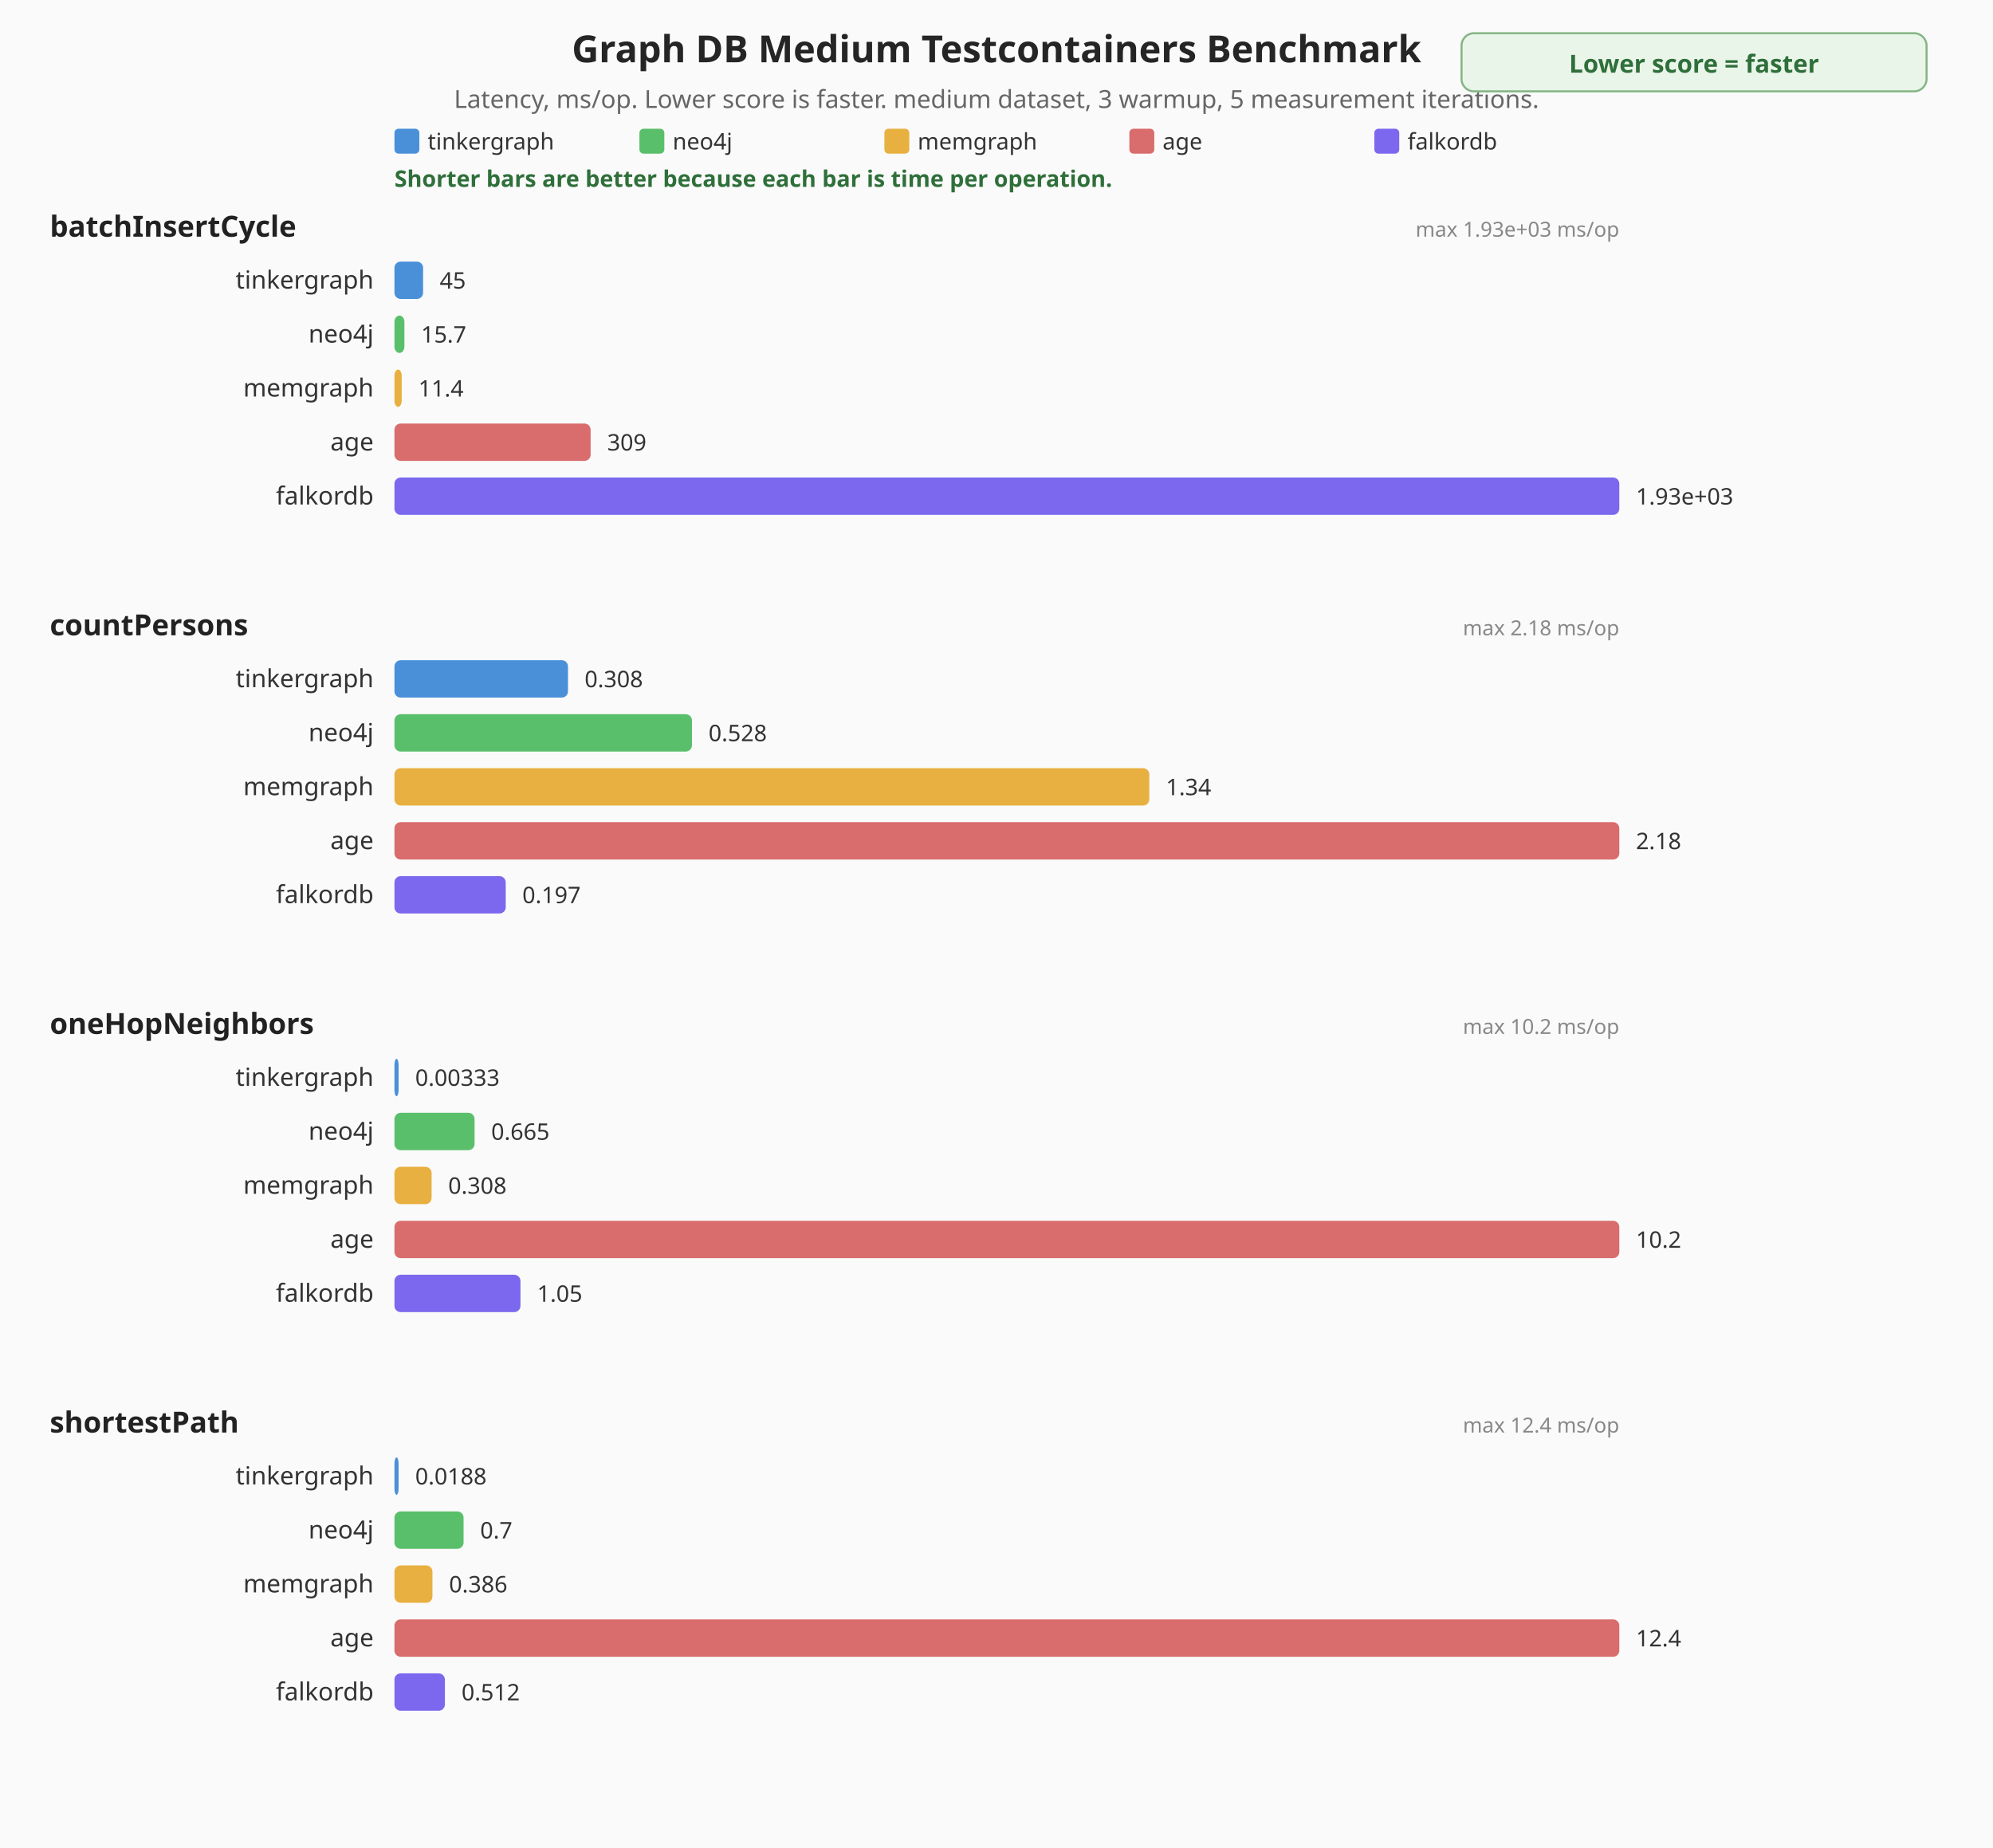
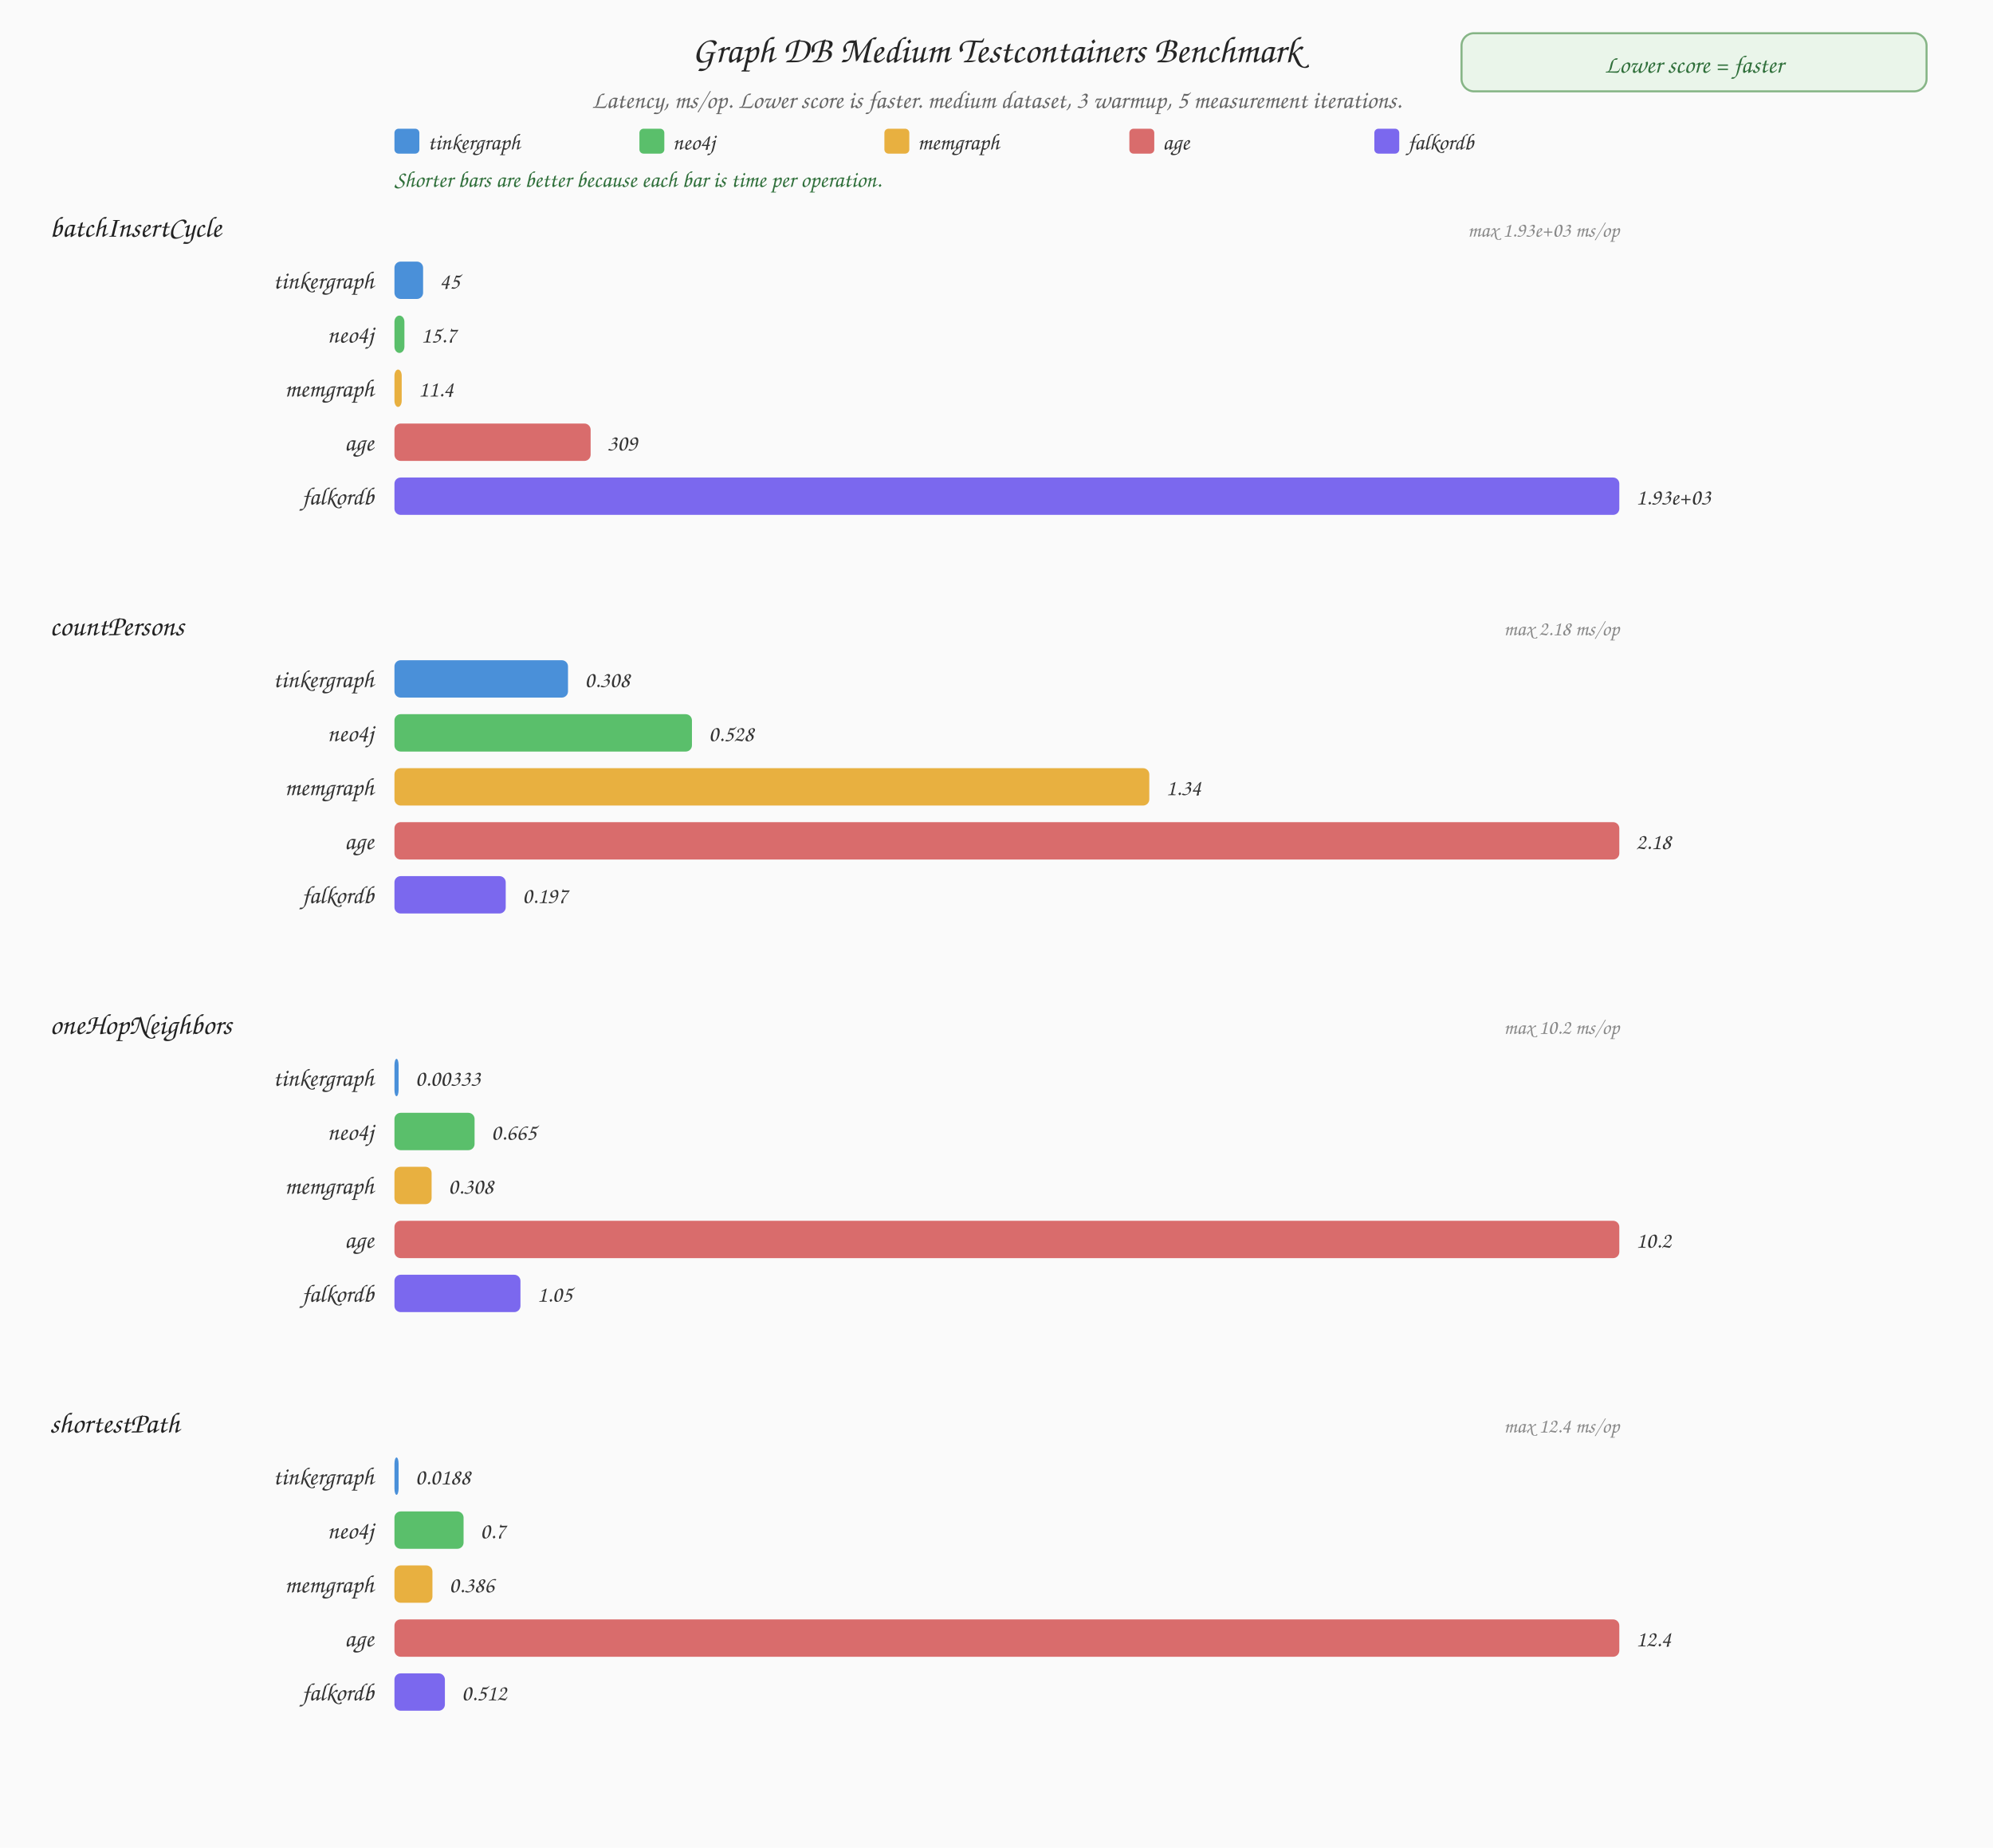
<svg xmlns="http://www.w3.org/2000/svg" width="960" height="890" viewBox="0 0 960 890">
  <rect x="0" y="0" width="960" height="890" fill="#FAFAFA" />
-   <text x="480" y="30" text-anchor="middle" font-family="sans-serif" font-size="18" font-weight="bold" fill="#252525">Graph DB Medium Testcontainers Benchmark</text>
-   <text x="480" y="52" text-anchor="middle" font-family="sans-serif" font-size="12" fill="#666666">Latency, ms/op. Lower score is faster. medium dataset, 3 warmup, 5 measurement iterations.</text>
+   <text x="480" y="30" text-anchor="middle" font-family="'Architects Daughter','Comic Sans MS','Comic Sans',cursive" font-size="18" font-weight="400" fill="#252525">Graph DB Medium Testcontainers Benchmark</text>
+   <text x="480" y="52" text-anchor="middle" font-family="'Comic Sans MS','Comic Sans','Comic Neue','Chalkboard SE',cursive" font-size="12" fill="#666666">Latency, ms/op. Lower score is faster. medium dataset, 3 warmup, 5 measurement iterations.</text>
  <rect x="704" y="16" width="224" height="28" fill="#EAF5EA" stroke="#86B586" rx="6" />
-   <text x="816" y="35" text-anchor="middle" font-family="sans-serif" font-size="12" font-weight="bold" fill="#2F6F3A">Lower score = faster</text>
+   <text x="816" y="35" text-anchor="middle" font-family="'Comic Sans MS','Comic Sans','Comic Neue','Chalkboard SE',cursive" font-size="12" font-weight="400" fill="#2F6F3A">Lower score = faster</text>
  <rect x="190" y="62" width="12" height="12" fill="#4A90D9" rx="2" />
-   <text x="206" y="72" font-family="sans-serif" font-size="11" fill="#333333">tinkergraph</text>
+   <text x="206" y="72" font-family="'Comic Sans MS','Comic Sans','Comic Neue','Chalkboard SE',cursive" font-size="11" fill="#333333">tinkergraph</text>
  <rect x="308" y="62" width="12" height="12" fill="#5ABF6B" rx="2" />
-   <text x="324" y="72" font-family="sans-serif" font-size="11" fill="#333333">neo4j</text>
+   <text x="324" y="72" font-family="'Comic Sans MS','Comic Sans','Comic Neue','Chalkboard SE',cursive" font-size="11" fill="#333333">neo4j</text>
  <rect x="426" y="62" width="12" height="12" fill="#E8B040" rx="2" />
-   <text x="442" y="72" font-family="sans-serif" font-size="11" fill="#333333">memgraph</text>
+   <text x="442" y="72" font-family="'Comic Sans MS','Comic Sans','Comic Neue','Chalkboard SE',cursive" font-size="11" fill="#333333">memgraph</text>
  <rect x="544" y="62" width="12" height="12" fill="#D96C6C" rx="2" />
-   <text x="560" y="72" font-family="sans-serif" font-size="11" fill="#333333">age</text>
+   <text x="560" y="72" font-family="'Comic Sans MS','Comic Sans','Comic Neue','Chalkboard SE',cursive" font-size="11" fill="#333333">age</text>
  <rect x="662" y="62" width="12" height="12" fill="#7B68EE" rx="2" />
-   <text x="678" y="72" font-family="sans-serif" font-size="11" fill="#333333">falkordb</text>
-   <text x="190" y="90" font-family="sans-serif" font-size="11" font-weight="bold" fill="#2F6F3A">Shorter bars are better because each bar is time per operation.</text>
-   <text x="24" y="114" font-family="sans-serif" font-size="14" font-weight="bold" fill="#222222">batchInsertCycle</text>
-   <text x="780" y="114" text-anchor="end" font-family="sans-serif" font-size="10" fill="#888888">max 1.93e+03 ms/op</text>
-   <text x="180" y="139" text-anchor="end" font-family="sans-serif" font-size="12" fill="#333333">tinkergraph</text>
+   <text x="678" y="72" font-family="'Comic Sans MS','Comic Sans','Comic Neue','Chalkboard SE',cursive" font-size="11" fill="#333333">falkordb</text>
+   <text x="190" y="90" font-family="'Comic Sans MS','Comic Sans','Comic Neue','Chalkboard SE',cursive" font-size="11" font-weight="400" fill="#2F6F3A">Shorter bars are better because each bar is time per operation.</text>
+   <text x="24" y="114" font-family="'Comic Sans MS','Comic Sans','Comic Neue','Chalkboard SE',cursive" font-size="14" font-weight="400" fill="#222222">batchInsertCycle</text>
+   <text x="780" y="114" text-anchor="end" font-family="'Comic Sans MS','Comic Sans','Comic Neue','Chalkboard SE',cursive" font-size="10" fill="#888888">max 1.93e+03 ms/op</text>
+   <text x="180" y="139" text-anchor="end" font-family="'Comic Sans MS','Comic Sans','Comic Neue','Chalkboard SE',cursive" font-size="12" fill="#333333">tinkergraph</text>
  <rect x="190" y="126" width="13.8" height="18" fill="#4A90D9" rx="3" />
-   <text x="211.8" y="139" font-family="sans-serif" font-size="11" fill="#333333">45</text>
-   <text x="180" y="165" text-anchor="end" font-family="sans-serif" font-size="12" fill="#333333">neo4j</text>
+   <text x="211.8" y="139" font-family="'Comic Sans MS','Comic Sans','Comic Neue','Chalkboard SE',cursive" font-size="11" fill="#333333">45</text>
+   <text x="180" y="165" text-anchor="end" font-family="'Comic Sans MS','Comic Sans','Comic Neue','Chalkboard SE',cursive" font-size="12" fill="#333333">neo4j</text>
  <rect x="190" y="152" width="4.8" height="18" fill="#5ABF6B" rx="3" />
-   <text x="202.8" y="165" font-family="sans-serif" font-size="11" fill="#333333">15.7</text>
-   <text x="180" y="191" text-anchor="end" font-family="sans-serif" font-size="12" fill="#333333">memgraph</text>
+   <text x="202.8" y="165" font-family="'Comic Sans MS','Comic Sans','Comic Neue','Chalkboard SE',cursive" font-size="11" fill="#333333">15.7</text>
+   <text x="180" y="191" text-anchor="end" font-family="'Comic Sans MS','Comic Sans','Comic Neue','Chalkboard SE',cursive" font-size="12" fill="#333333">memgraph</text>
  <rect x="190" y="178" width="3.5" height="18" fill="#E8B040" rx="3" />
-   <text x="201.5" y="191" font-family="sans-serif" font-size="11" fill="#333333">11.4</text>
-   <text x="180" y="217" text-anchor="end" font-family="sans-serif" font-size="12" fill="#333333">age</text>
+   <text x="201.5" y="191" font-family="'Comic Sans MS','Comic Sans','Comic Neue','Chalkboard SE',cursive" font-size="11" fill="#333333">11.4</text>
+   <text x="180" y="217" text-anchor="end" font-family="'Comic Sans MS','Comic Sans','Comic Neue','Chalkboard SE',cursive" font-size="12" fill="#333333">age</text>
  <rect x="190" y="204" width="94.5" height="18" fill="#D96C6C" rx="3" />
-   <text x="292.5" y="217" font-family="sans-serif" font-size="11" fill="#333333">309</text>
-   <text x="180" y="243" text-anchor="end" font-family="sans-serif" font-size="12" fill="#333333">falkordb</text>
+   <text x="292.5" y="217" font-family="'Comic Sans MS','Comic Sans','Comic Neue','Chalkboard SE',cursive" font-size="11" fill="#333333">309</text>
+   <text x="180" y="243" text-anchor="end" font-family="'Comic Sans MS','Comic Sans','Comic Neue','Chalkboard SE',cursive" font-size="12" fill="#333333">falkordb</text>
  <rect x="190" y="230" width="590.0" height="18" fill="#7B68EE" rx="3" />
-   <text x="788.0" y="243" font-family="sans-serif" font-size="11" fill="#333333">1.93e+03</text>
-   <text x="24" y="306" font-family="sans-serif" font-size="14" font-weight="bold" fill="#222222">countPersons</text>
-   <text x="780" y="306" text-anchor="end" font-family="sans-serif" font-size="10" fill="#888888">max 2.18 ms/op</text>
-   <text x="180" y="331" text-anchor="end" font-family="sans-serif" font-size="12" fill="#333333">tinkergraph</text>
+   <text x="788.0" y="243" font-family="'Comic Sans MS','Comic Sans','Comic Neue','Chalkboard SE',cursive" font-size="11" fill="#333333">1.93e+03</text>
+   <text x="24" y="306" font-family="'Comic Sans MS','Comic Sans','Comic Neue','Chalkboard SE',cursive" font-size="14" font-weight="400" fill="#222222">countPersons</text>
+   <text x="780" y="306" text-anchor="end" font-family="'Comic Sans MS','Comic Sans','Comic Neue','Chalkboard SE',cursive" font-size="10" fill="#888888">max 2.18 ms/op</text>
+   <text x="180" y="331" text-anchor="end" font-family="'Comic Sans MS','Comic Sans','Comic Neue','Chalkboard SE',cursive" font-size="12" fill="#333333">tinkergraph</text>
  <rect x="190" y="318" width="83.6" height="18" fill="#4A90D9" rx="3" />
-   <text x="281.6" y="331" font-family="sans-serif" font-size="11" fill="#333333">0.308</text>
-   <text x="180" y="357" text-anchor="end" font-family="sans-serif" font-size="12" fill="#333333">neo4j</text>
+   <text x="281.6" y="331" font-family="'Comic Sans MS','Comic Sans','Comic Neue','Chalkboard SE',cursive" font-size="11" fill="#333333">0.308</text>
+   <text x="180" y="357" text-anchor="end" font-family="'Comic Sans MS','Comic Sans','Comic Neue','Chalkboard SE',cursive" font-size="12" fill="#333333">neo4j</text>
  <rect x="190" y="344" width="143.3" height="18" fill="#5ABF6B" rx="3" />
-   <text x="341.3" y="357" font-family="sans-serif" font-size="11" fill="#333333">0.528</text>
-   <text x="180" y="383" text-anchor="end" font-family="sans-serif" font-size="12" fill="#333333">memgraph</text>
+   <text x="341.3" y="357" font-family="'Comic Sans MS','Comic Sans','Comic Neue','Chalkboard SE',cursive" font-size="11" fill="#333333">0.528</text>
+   <text x="180" y="383" text-anchor="end" font-family="'Comic Sans MS','Comic Sans','Comic Neue','Chalkboard SE',cursive" font-size="12" fill="#333333">memgraph</text>
  <rect x="190" y="370" width="363.6" height="18" fill="#E8B040" rx="3" />
-   <text x="561.6" y="383" font-family="sans-serif" font-size="11" fill="#333333">1.34</text>
-   <text x="180" y="409" text-anchor="end" font-family="sans-serif" font-size="12" fill="#333333">age</text>
+   <text x="561.6" y="383" font-family="'Comic Sans MS','Comic Sans','Comic Neue','Chalkboard SE',cursive" font-size="11" fill="#333333">1.34</text>
+   <text x="180" y="409" text-anchor="end" font-family="'Comic Sans MS','Comic Sans','Comic Neue','Chalkboard SE',cursive" font-size="12" fill="#333333">age</text>
  <rect x="190" y="396" width="590.0" height="18" fill="#D96C6C" rx="3" />
-   <text x="788.0" y="409" font-family="sans-serif" font-size="11" fill="#333333">2.18</text>
-   <text x="180" y="435" text-anchor="end" font-family="sans-serif" font-size="12" fill="#333333">falkordb</text>
+   <text x="788.0" y="409" font-family="'Comic Sans MS','Comic Sans','Comic Neue','Chalkboard SE',cursive" font-size="11" fill="#333333">2.18</text>
+   <text x="180" y="435" text-anchor="end" font-family="'Comic Sans MS','Comic Sans','Comic Neue','Chalkboard SE',cursive" font-size="12" fill="#333333">falkordb</text>
  <rect x="190" y="422" width="53.6" height="18" fill="#7B68EE" rx="3" />
-   <text x="251.6" y="435" font-family="sans-serif" font-size="11" fill="#333333">0.197</text>
-   <text x="24" y="498" font-family="sans-serif" font-size="14" font-weight="bold" fill="#222222">oneHopNeighbors</text>
-   <text x="780" y="498" text-anchor="end" font-family="sans-serif" font-size="10" fill="#888888">max 10.2 ms/op</text>
-   <text x="180" y="523" text-anchor="end" font-family="sans-serif" font-size="12" fill="#333333">tinkergraph</text>
+   <text x="251.6" y="435" font-family="'Comic Sans MS','Comic Sans','Comic Neue','Chalkboard SE',cursive" font-size="11" fill="#333333">0.197</text>
+   <text x="24" y="498" font-family="'Comic Sans MS','Comic Sans','Comic Neue','Chalkboard SE',cursive" font-size="14" font-weight="400" fill="#222222">oneHopNeighbors</text>
+   <text x="780" y="498" text-anchor="end" font-family="'Comic Sans MS','Comic Sans','Comic Neue','Chalkboard SE',cursive" font-size="10" fill="#888888">max 10.2 ms/op</text>
+   <text x="180" y="523" text-anchor="end" font-family="'Comic Sans MS','Comic Sans','Comic Neue','Chalkboard SE',cursive" font-size="12" fill="#333333">tinkergraph</text>
  <rect x="190" y="510" width="2.0" height="18" fill="#4A90D9" rx="3" />
-   <text x="200.0" y="523" font-family="sans-serif" font-size="11" fill="#333333">0.00333</text>
-   <text x="180" y="549" text-anchor="end" font-family="sans-serif" font-size="12" fill="#333333">neo4j</text>
+   <text x="200.0" y="523" font-family="'Comic Sans MS','Comic Sans','Comic Neue','Chalkboard SE',cursive" font-size="11" fill="#333333">0.00333</text>
+   <text x="180" y="549" text-anchor="end" font-family="'Comic Sans MS','Comic Sans','Comic Neue','Chalkboard SE',cursive" font-size="12" fill="#333333">neo4j</text>
  <rect x="190" y="536" width="38.6" height="18" fill="#5ABF6B" rx="3" />
-   <text x="236.6" y="549" font-family="sans-serif" font-size="11" fill="#333333">0.665</text>
-   <text x="180" y="575" text-anchor="end" font-family="sans-serif" font-size="12" fill="#333333">memgraph</text>
+   <text x="236.6" y="549" font-family="'Comic Sans MS','Comic Sans','Comic Neue','Chalkboard SE',cursive" font-size="11" fill="#333333">0.665</text>
+   <text x="180" y="575" text-anchor="end" font-family="'Comic Sans MS','Comic Sans','Comic Neue','Chalkboard SE',cursive" font-size="12" fill="#333333">memgraph</text>
  <rect x="190" y="562" width="17.9" height="18" fill="#E8B040" rx="3" />
-   <text x="215.9" y="575" font-family="sans-serif" font-size="11" fill="#333333">0.308</text>
-   <text x="180" y="601" text-anchor="end" font-family="sans-serif" font-size="12" fill="#333333">age</text>
+   <text x="215.9" y="575" font-family="'Comic Sans MS','Comic Sans','Comic Neue','Chalkboard SE',cursive" font-size="11" fill="#333333">0.308</text>
+   <text x="180" y="601" text-anchor="end" font-family="'Comic Sans MS','Comic Sans','Comic Neue','Chalkboard SE',cursive" font-size="12" fill="#333333">age</text>
  <rect x="190" y="588" width="590.0" height="18" fill="#D96C6C" rx="3" />
-   <text x="788.0" y="601" font-family="sans-serif" font-size="11" fill="#333333">10.2</text>
-   <text x="180" y="627" text-anchor="end" font-family="sans-serif" font-size="12" fill="#333333">falkordb</text>
+   <text x="788.0" y="601" font-family="'Comic Sans MS','Comic Sans','Comic Neue','Chalkboard SE',cursive" font-size="11" fill="#333333">10.2</text>
+   <text x="180" y="627" text-anchor="end" font-family="'Comic Sans MS','Comic Sans','Comic Neue','Chalkboard SE',cursive" font-size="12" fill="#333333">falkordb</text>
  <rect x="190" y="614" width="60.7" height="18" fill="#7B68EE" rx="3" />
-   <text x="258.7" y="627" font-family="sans-serif" font-size="11" fill="#333333">1.05</text>
-   <text x="24" y="690" font-family="sans-serif" font-size="14" font-weight="bold" fill="#222222">shortestPath</text>
-   <text x="780" y="690" text-anchor="end" font-family="sans-serif" font-size="10" fill="#888888">max 12.4 ms/op</text>
-   <text x="180" y="715" text-anchor="end" font-family="sans-serif" font-size="12" fill="#333333">tinkergraph</text>
+   <text x="258.7" y="627" font-family="'Comic Sans MS','Comic Sans','Comic Neue','Chalkboard SE',cursive" font-size="11" fill="#333333">1.05</text>
+   <text x="24" y="690" font-family="'Comic Sans MS','Comic Sans','Comic Neue','Chalkboard SE',cursive" font-size="14" font-weight="400" fill="#222222">shortestPath</text>
+   <text x="780" y="690" text-anchor="end" font-family="'Comic Sans MS','Comic Sans','Comic Neue','Chalkboard SE',cursive" font-size="10" fill="#888888">max 12.4 ms/op</text>
+   <text x="180" y="715" text-anchor="end" font-family="'Comic Sans MS','Comic Sans','Comic Neue','Chalkboard SE',cursive" font-size="12" fill="#333333">tinkergraph</text>
  <rect x="190" y="702" width="2.0" height="18" fill="#4A90D9" rx="3" />
-   <text x="200.0" y="715" font-family="sans-serif" font-size="11" fill="#333333">0.0188</text>
-   <text x="180" y="741" text-anchor="end" font-family="sans-serif" font-size="12" fill="#333333">neo4j</text>
+   <text x="200.0" y="715" font-family="'Comic Sans MS','Comic Sans','Comic Neue','Chalkboard SE',cursive" font-size="11" fill="#333333">0.0188</text>
+   <text x="180" y="741" text-anchor="end" font-family="'Comic Sans MS','Comic Sans','Comic Neue','Chalkboard SE',cursive" font-size="12" fill="#333333">neo4j</text>
  <rect x="190" y="728" width="33.3" height="18" fill="#5ABF6B" rx="3" />
-   <text x="231.3" y="741" font-family="sans-serif" font-size="11" fill="#333333">0.7</text>
-   <text x="180" y="767" text-anchor="end" font-family="sans-serif" font-size="12" fill="#333333">memgraph</text>
+   <text x="231.3" y="741" font-family="'Comic Sans MS','Comic Sans','Comic Neue','Chalkboard SE',cursive" font-size="11" fill="#333333">0.7</text>
+   <text x="180" y="767" text-anchor="end" font-family="'Comic Sans MS','Comic Sans','Comic Neue','Chalkboard SE',cursive" font-size="12" fill="#333333">memgraph</text>
  <rect x="190" y="754" width="18.3" height="18" fill="#E8B040" rx="3" />
-   <text x="216.3" y="767" font-family="sans-serif" font-size="11" fill="#333333">0.386</text>
-   <text x="180" y="793" text-anchor="end" font-family="sans-serif" font-size="12" fill="#333333">age</text>
+   <text x="216.3" y="767" font-family="'Comic Sans MS','Comic Sans','Comic Neue','Chalkboard SE',cursive" font-size="11" fill="#333333">0.386</text>
+   <text x="180" y="793" text-anchor="end" font-family="'Comic Sans MS','Comic Sans','Comic Neue','Chalkboard SE',cursive" font-size="12" fill="#333333">age</text>
  <rect x="190" y="780" width="590.0" height="18" fill="#D96C6C" rx="3" />
-   <text x="788.0" y="793" font-family="sans-serif" font-size="11" fill="#333333">12.4</text>
-   <text x="180" y="819" text-anchor="end" font-family="sans-serif" font-size="12" fill="#333333">falkordb</text>
+   <text x="788.0" y="793" font-family="'Comic Sans MS','Comic Sans','Comic Neue','Chalkboard SE',cursive" font-size="11" fill="#333333">12.4</text>
+   <text x="180" y="819" text-anchor="end" font-family="'Comic Sans MS','Comic Sans','Comic Neue','Chalkboard SE',cursive" font-size="12" fill="#333333">falkordb</text>
  <rect x="190" y="806" width="24.3" height="18" fill="#7B68EE" rx="3" />
-   <text x="222.3" y="819" font-family="sans-serif" font-size="11" fill="#333333">0.512</text>
+   <text x="222.3" y="819" font-family="'Comic Sans MS','Comic Sans','Comic Neue','Chalkboard SE',cursive" font-size="11" fill="#333333">0.512</text>
</svg>
